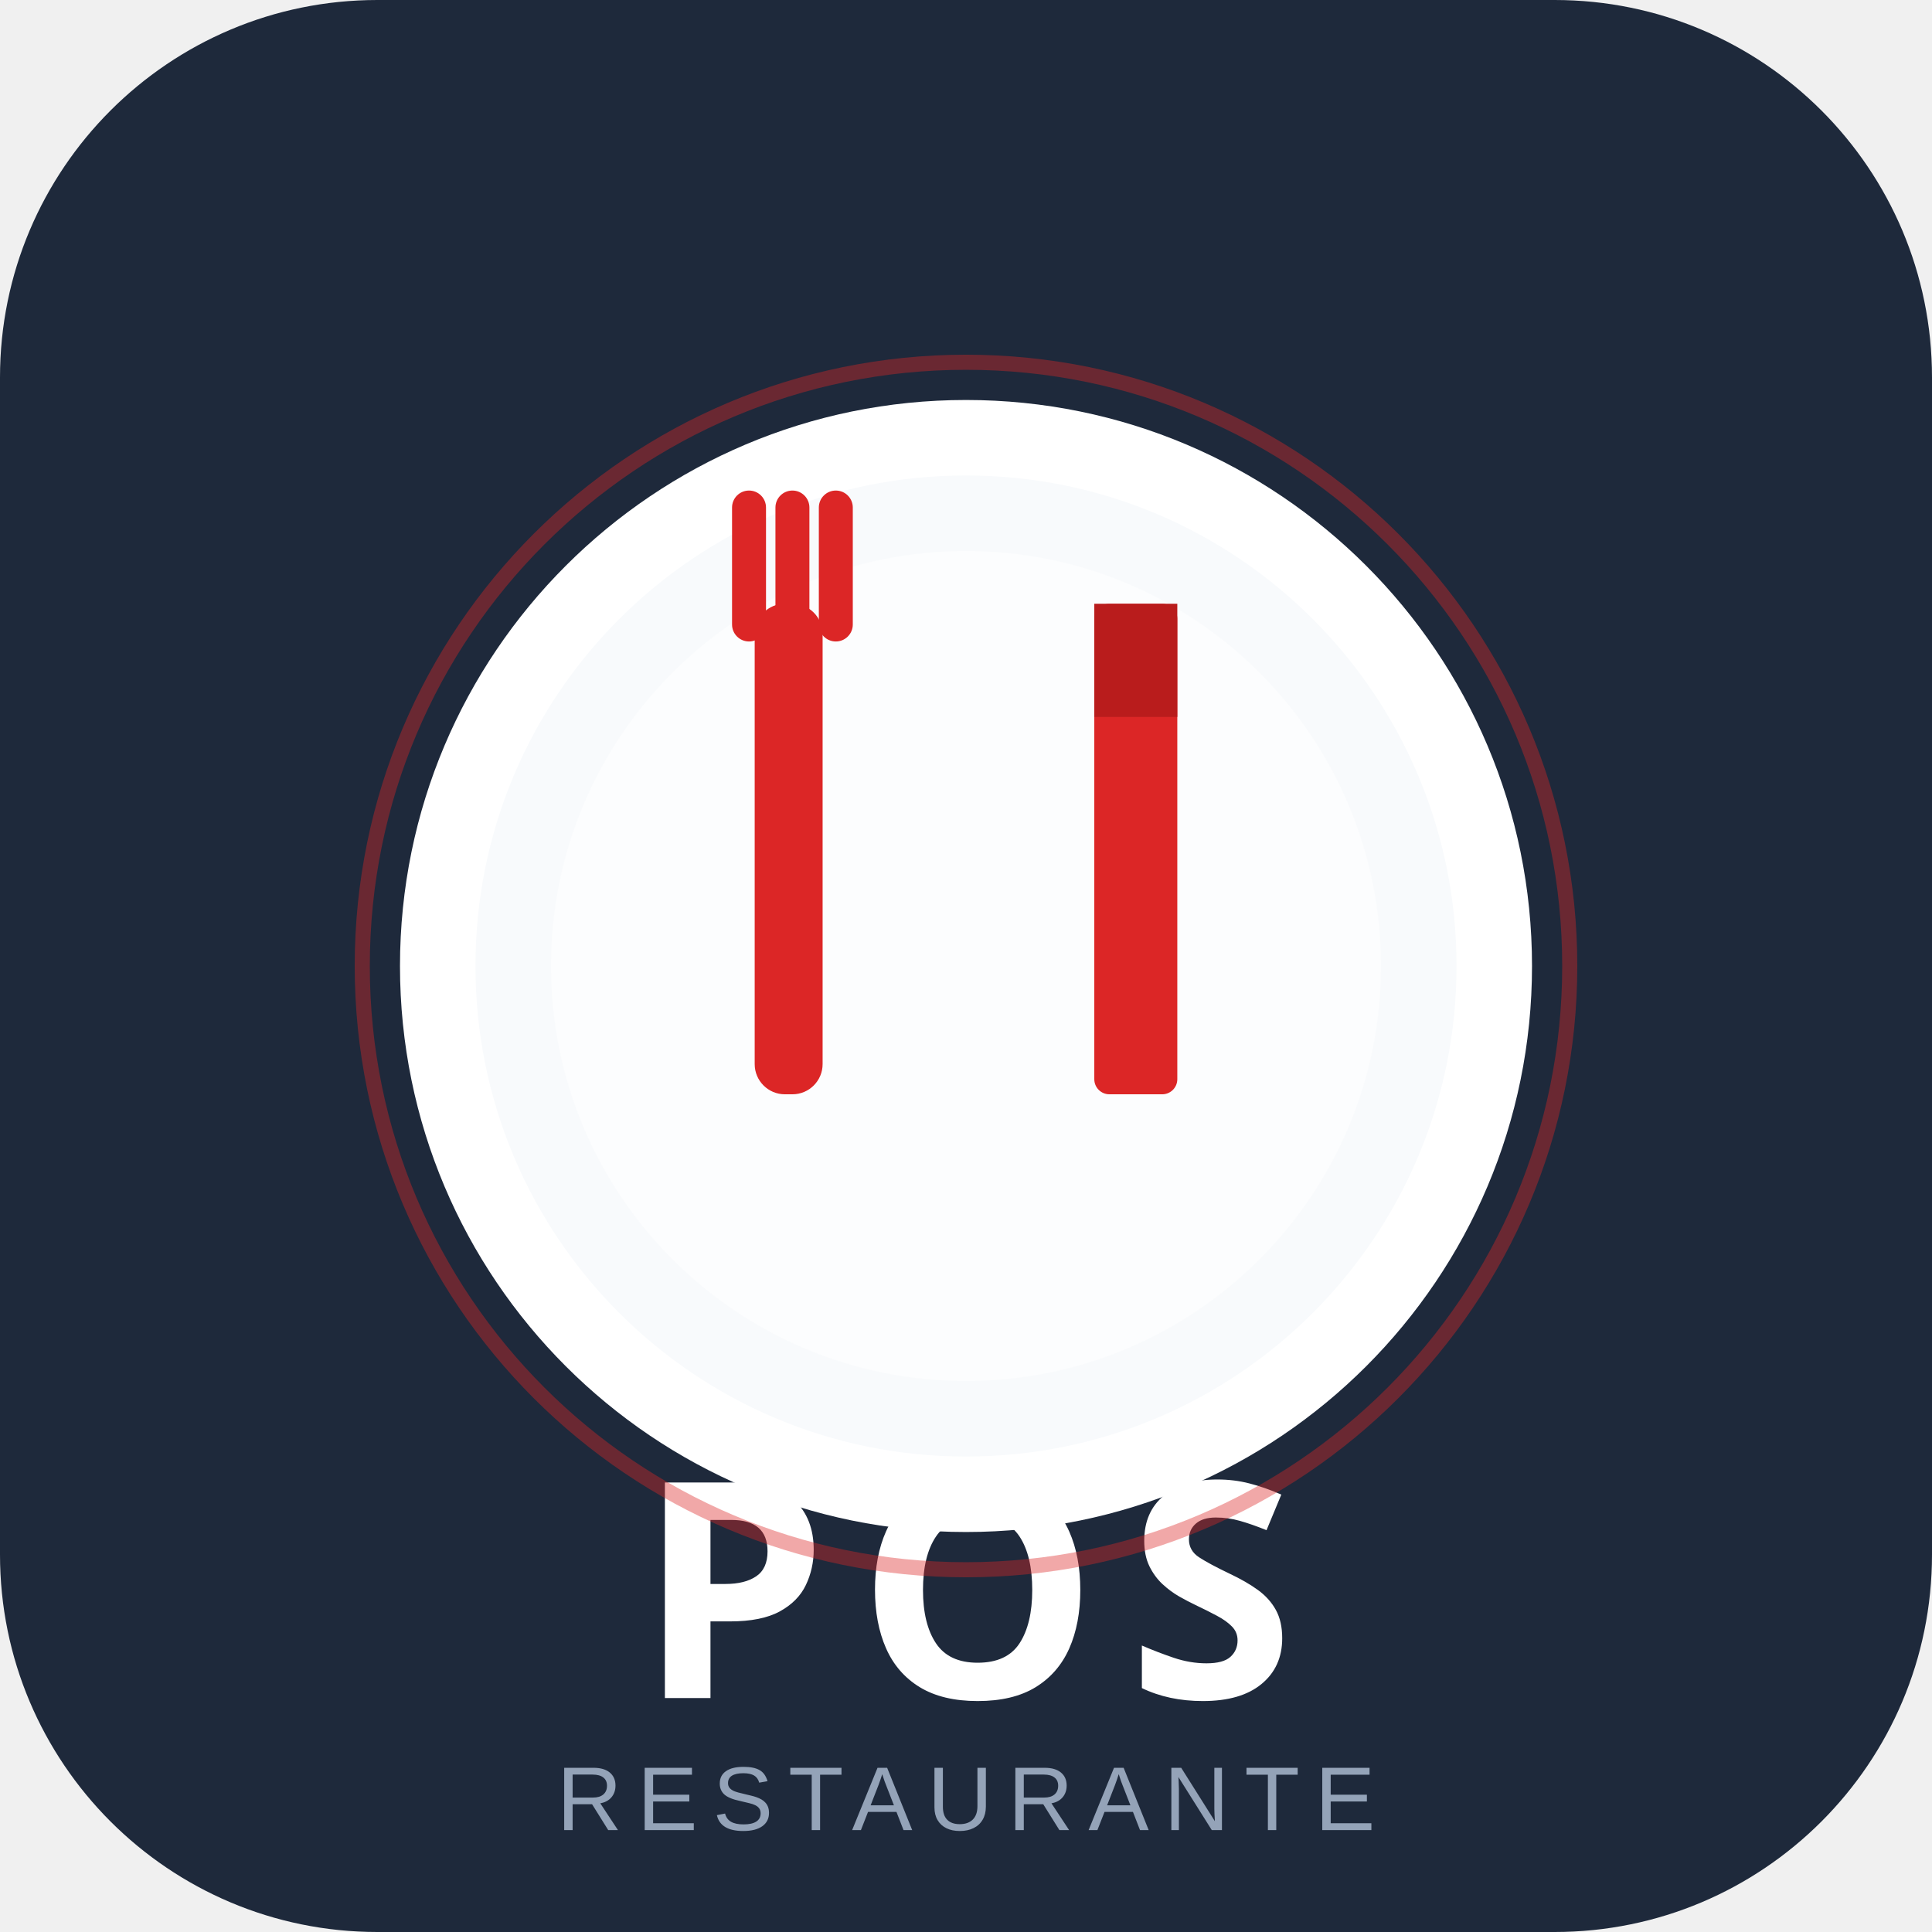
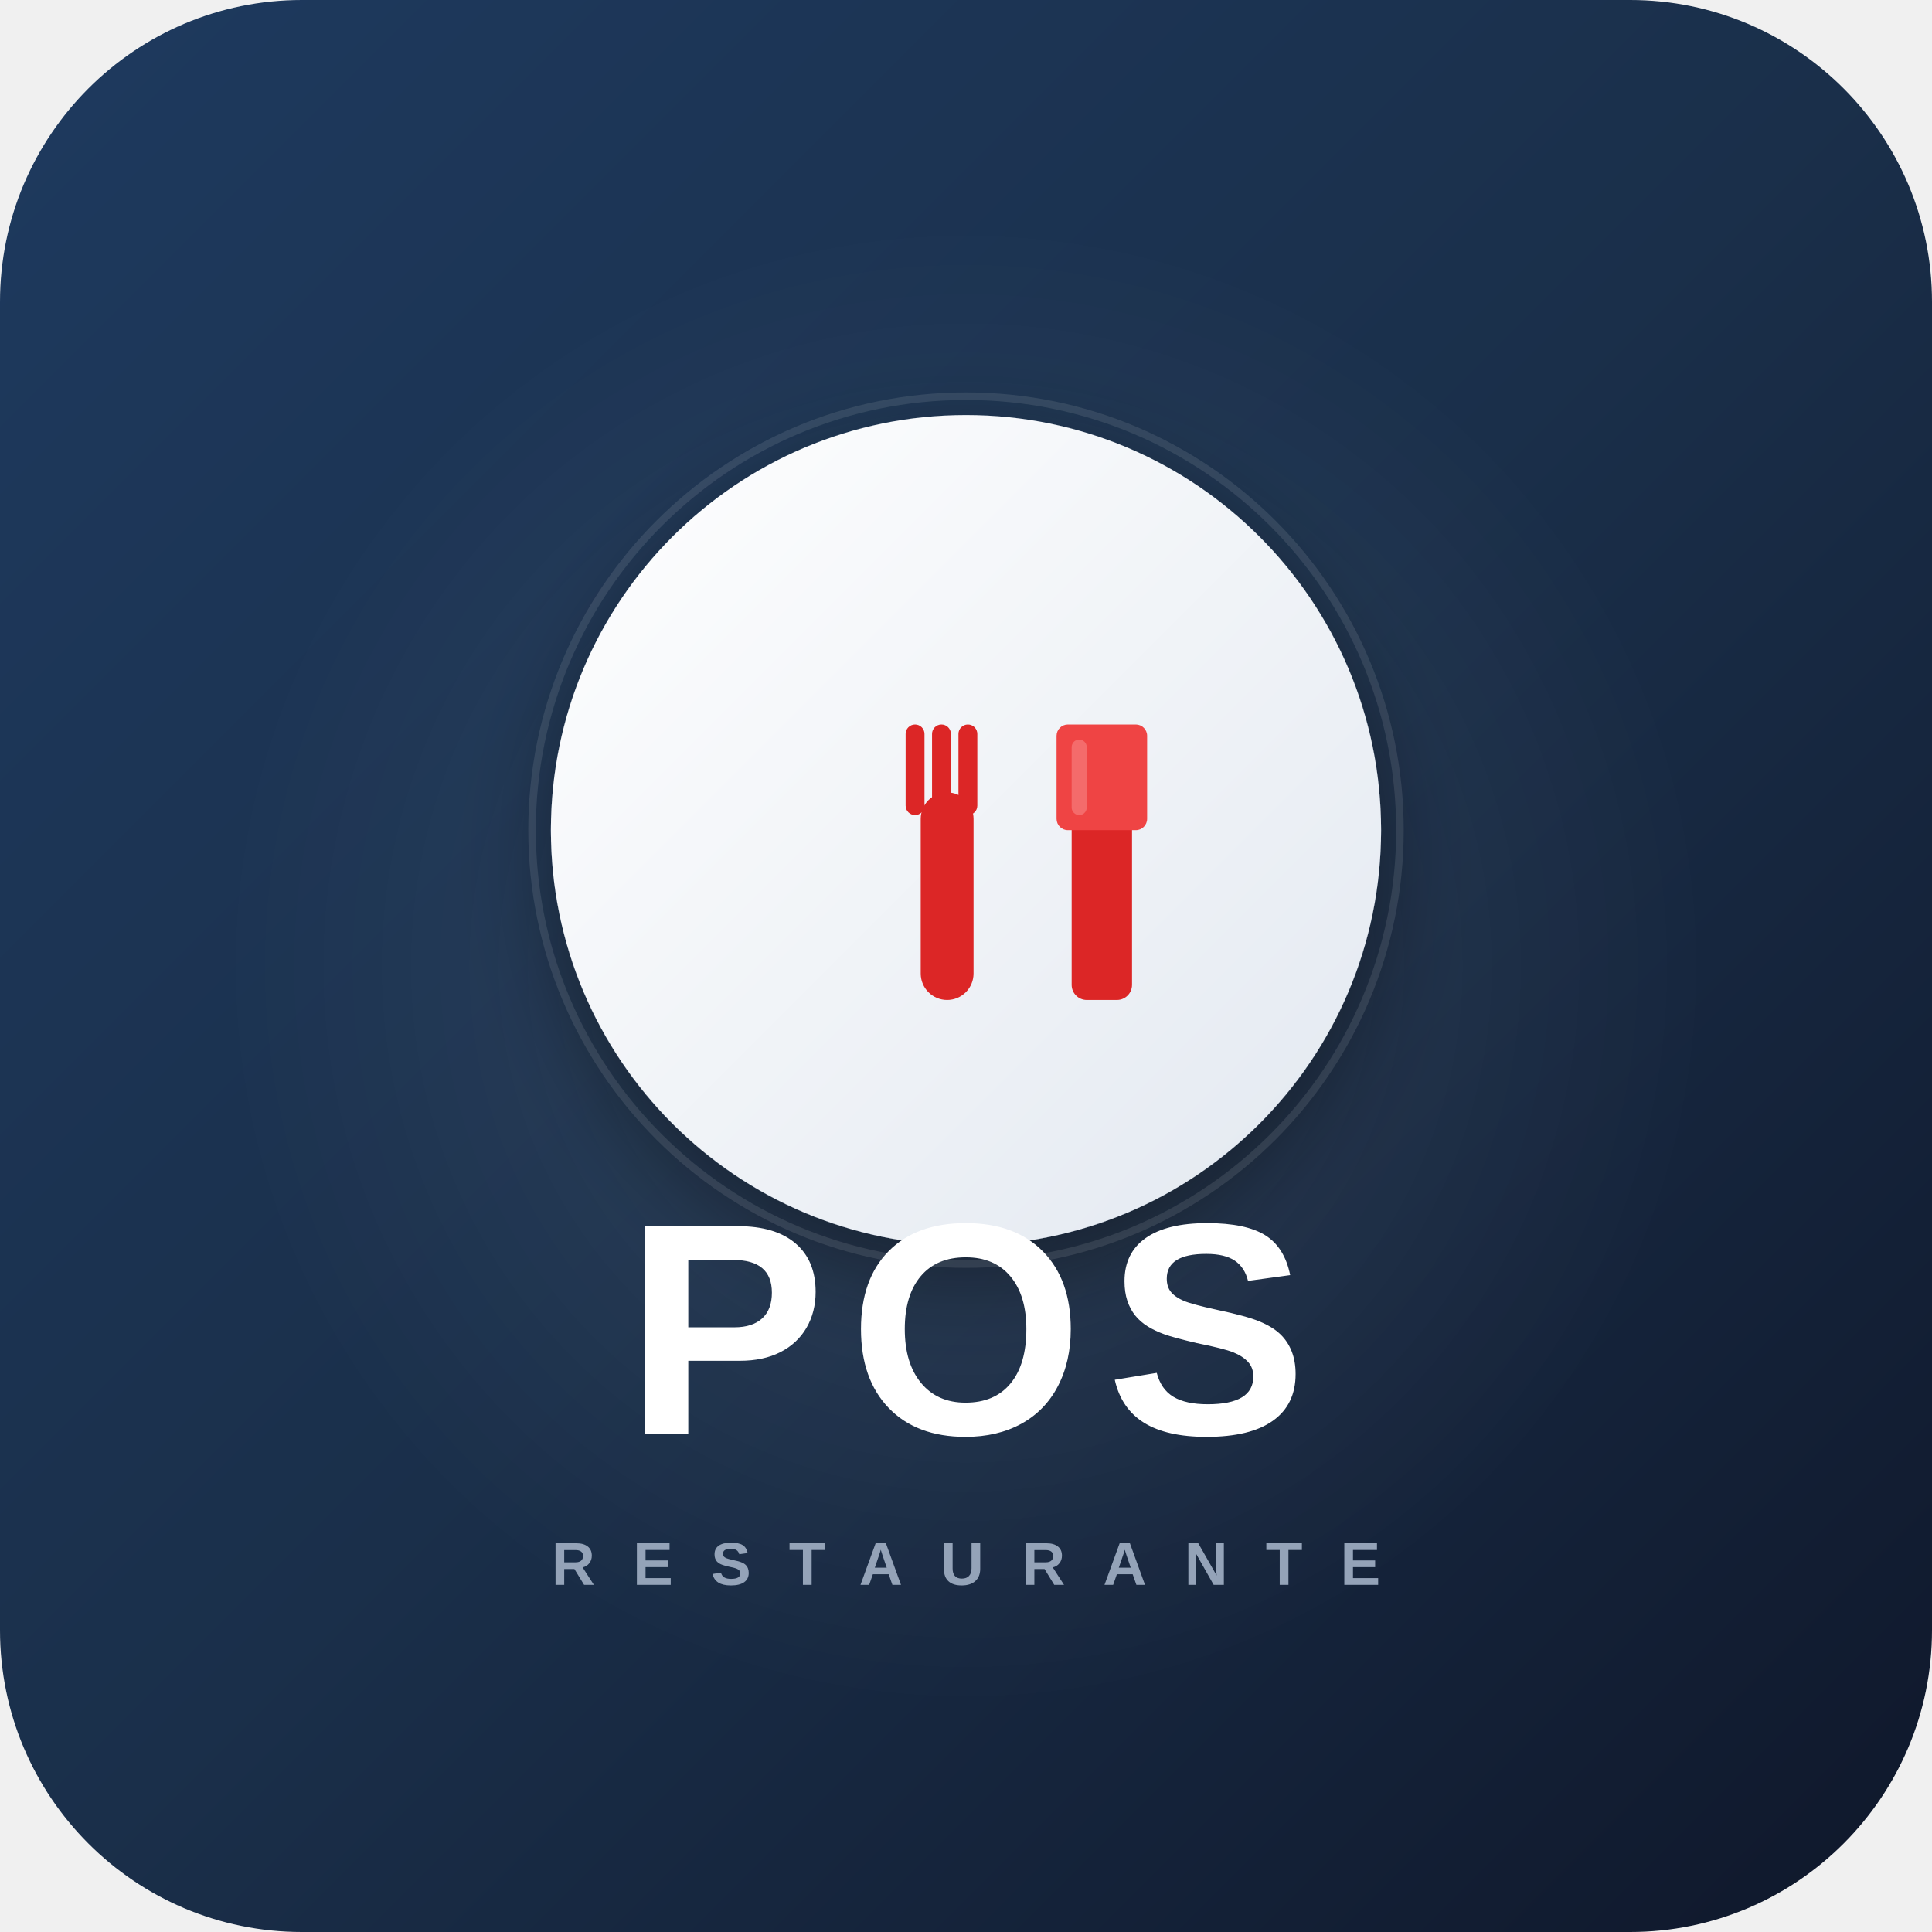
<svg xmlns="http://www.w3.org/2000/svg" width="512" height="512" viewBox="0 0 512 512">
-   <rect width="512" height="512" fill="#1e293b" rx="100" />
-   <circle cx="256" cy="256" r="150" fill="#ffffff" />
-   <circle cx="256" cy="256" r="130" fill="#f8fafc" />
-   <circle cx="256" cy="256" r="110" fill="#ffffff" opacity="0.5" />
-   <rect x="200" y="160" width="18" height="130" rx="8" fill="#dc2626" />
-   <rect x="194" y="130" width="9" height="40" rx="4.5" fill="#dc2626" />
-   <rect x="205.5" y="130" width="9" height="40" rx="4.5" fill="#dc2626" />
-   <rect x="217" y="130" width="9" height="40" rx="4.5" fill="#dc2626" />
-   <rect x="290" y="160" width="22" height="130" rx="4" fill="#dc2626" />
-   <polygon points="290,160 312,160 312,190 290,190" fill="#b91c1c" />
-   <text x="256" y="450" font-family="Arial Black" font-size="80" font-weight="bold" fill="#ffffff" text-anchor="middle" letter-spacing="8">POS</text>
-   <text x="256" y="485" font-family="Arial" font-size="24" fill="#94a3b8" text-anchor="middle" letter-spacing="4">RESTAURANTE</text>
-   <circle cx="256" cy="256" r="160" stroke="#dc2626" stroke-width="4" fill="none" opacity="0.4" />
+   <defs>
+     <linearGradient id="bgGradientLarge" x1="0%" y1="0%" x2="100%" y2="100%">
+       <stop offset="0%" style="stop-color:#1e3a5f;stop-opacity:1" />
+       <stop offset="50%" style="stop-color:#1a2f4a;stop-opacity:1" />
+       <stop offset="100%" style="stop-color:#0f172a;stop-opacity:1" />
+     </linearGradient>
+     <filter id="softShadowLarge" x="-50%" y="-50%" width="200%" height="200%">
+       <feGaussianBlur in="SourceAlpha" stdDeviation="12" />
+       <feOffset dx="0" dy="8" result="offsetblur" />
+       <feComponentTransfer>
+         <feFuncA type="linear" slope="0.4" />
+       </feComponentTransfer>
+       <feMerge>
+         <feMergeNode />
+         <feMergeNode in="SourceGraphic" />
+       </feMerge>
+     </filter>
+     <linearGradient id="glassGradientLarge" x1="0%" y1="0%" x2="100%" y2="100%">
+       <stop offset="0%" style="stop-color:#ffffff;stop-opacity:1" />
+       <stop offset="100%" style="stop-color:#e2e8f0;stop-opacity:1" />
+     </linearGradient>
+     <radialGradient id="glowEffect" cx="50%" cy="50%" r="50%">
+       <stop offset="0%" style="stop-color:#ffffff;stop-opacity:0.1" />
+       <stop offset="100%" style="stop-color:#ffffff;stop-opacity:0" />
+     </radialGradient>
+   </defs>
+   <rect width="512" height="512" fill="url(#bgGradientLarge)" rx="80" />
+   <circle cx="256" cy="256" r="200" fill="url(#glowEffect)" />
+   <circle cx="256" cy="220" r="110" fill="url(#glassGradientLarge)" filter="url(#softShadowLarge)" />
+   <circle cx="256" cy="220" r="115" stroke="rgba(255,255,255,0.1)" stroke-width="2" fill="none" />
+   <g transform="translate(222, 180)">
+     <rect x="22" y="30" width="14" height="55" rx="7" fill="#dc2626" />
+     <rect x="18" y="12" width="5" height="24" rx="2.5" fill="#dc2626" />
+     <rect x="25" y="12" width="5" height="24" rx="2.5" fill="#dc2626" />
+     <rect x="32" y="12" width="5" height="24" rx="2.5" fill="#dc2626" />
+   </g>
+   <g transform="translate(270, 180)">
+     <rect x="14" y="30" width="16" height="55" rx="4" fill="#dc2626" />
+     <rect x="10" y="12" width="24" height="28" rx="3" fill="#ef4444" />
+     <rect x="14" y="16" width="4" height="20" rx="2" fill="#fca5a5" opacity="0.4" />
+   </g>
+   <text x="256" y="380" font-family="'Segoe UI', Arial, sans-serif" font-size="80" font-weight="800" fill="#ffffff" text-anchor="middle" letter-spacing="6">POS</text>
+   <text x="256" y="420" font-family="'Segoe UI', Arial, sans-serif" font-size="16" font-weight="600" fill="#94a3b8" text-anchor="middle" letter-spacing="10">RESTAURANTE</text>
+   <defs>
+     <linearGradient id="lineGradient" x1="0%" y1="0%" x2="100%" y2="0%">
+       <stop offset="0%" style="stop-color:#334155;stop-opacity:0" />
+       <stop offset="50%" style="stop-color:#475569;stop-opacity:1" />
+       <stop offset="100%" style="stop-color:#334155;stop-opacity:0" />
+     </linearGradient>
+   </defs>
+   <line x1="156" y1="445" x2="356" y2="445" stroke="url(#lineGradient)" stroke-width="2" />
</svg>
